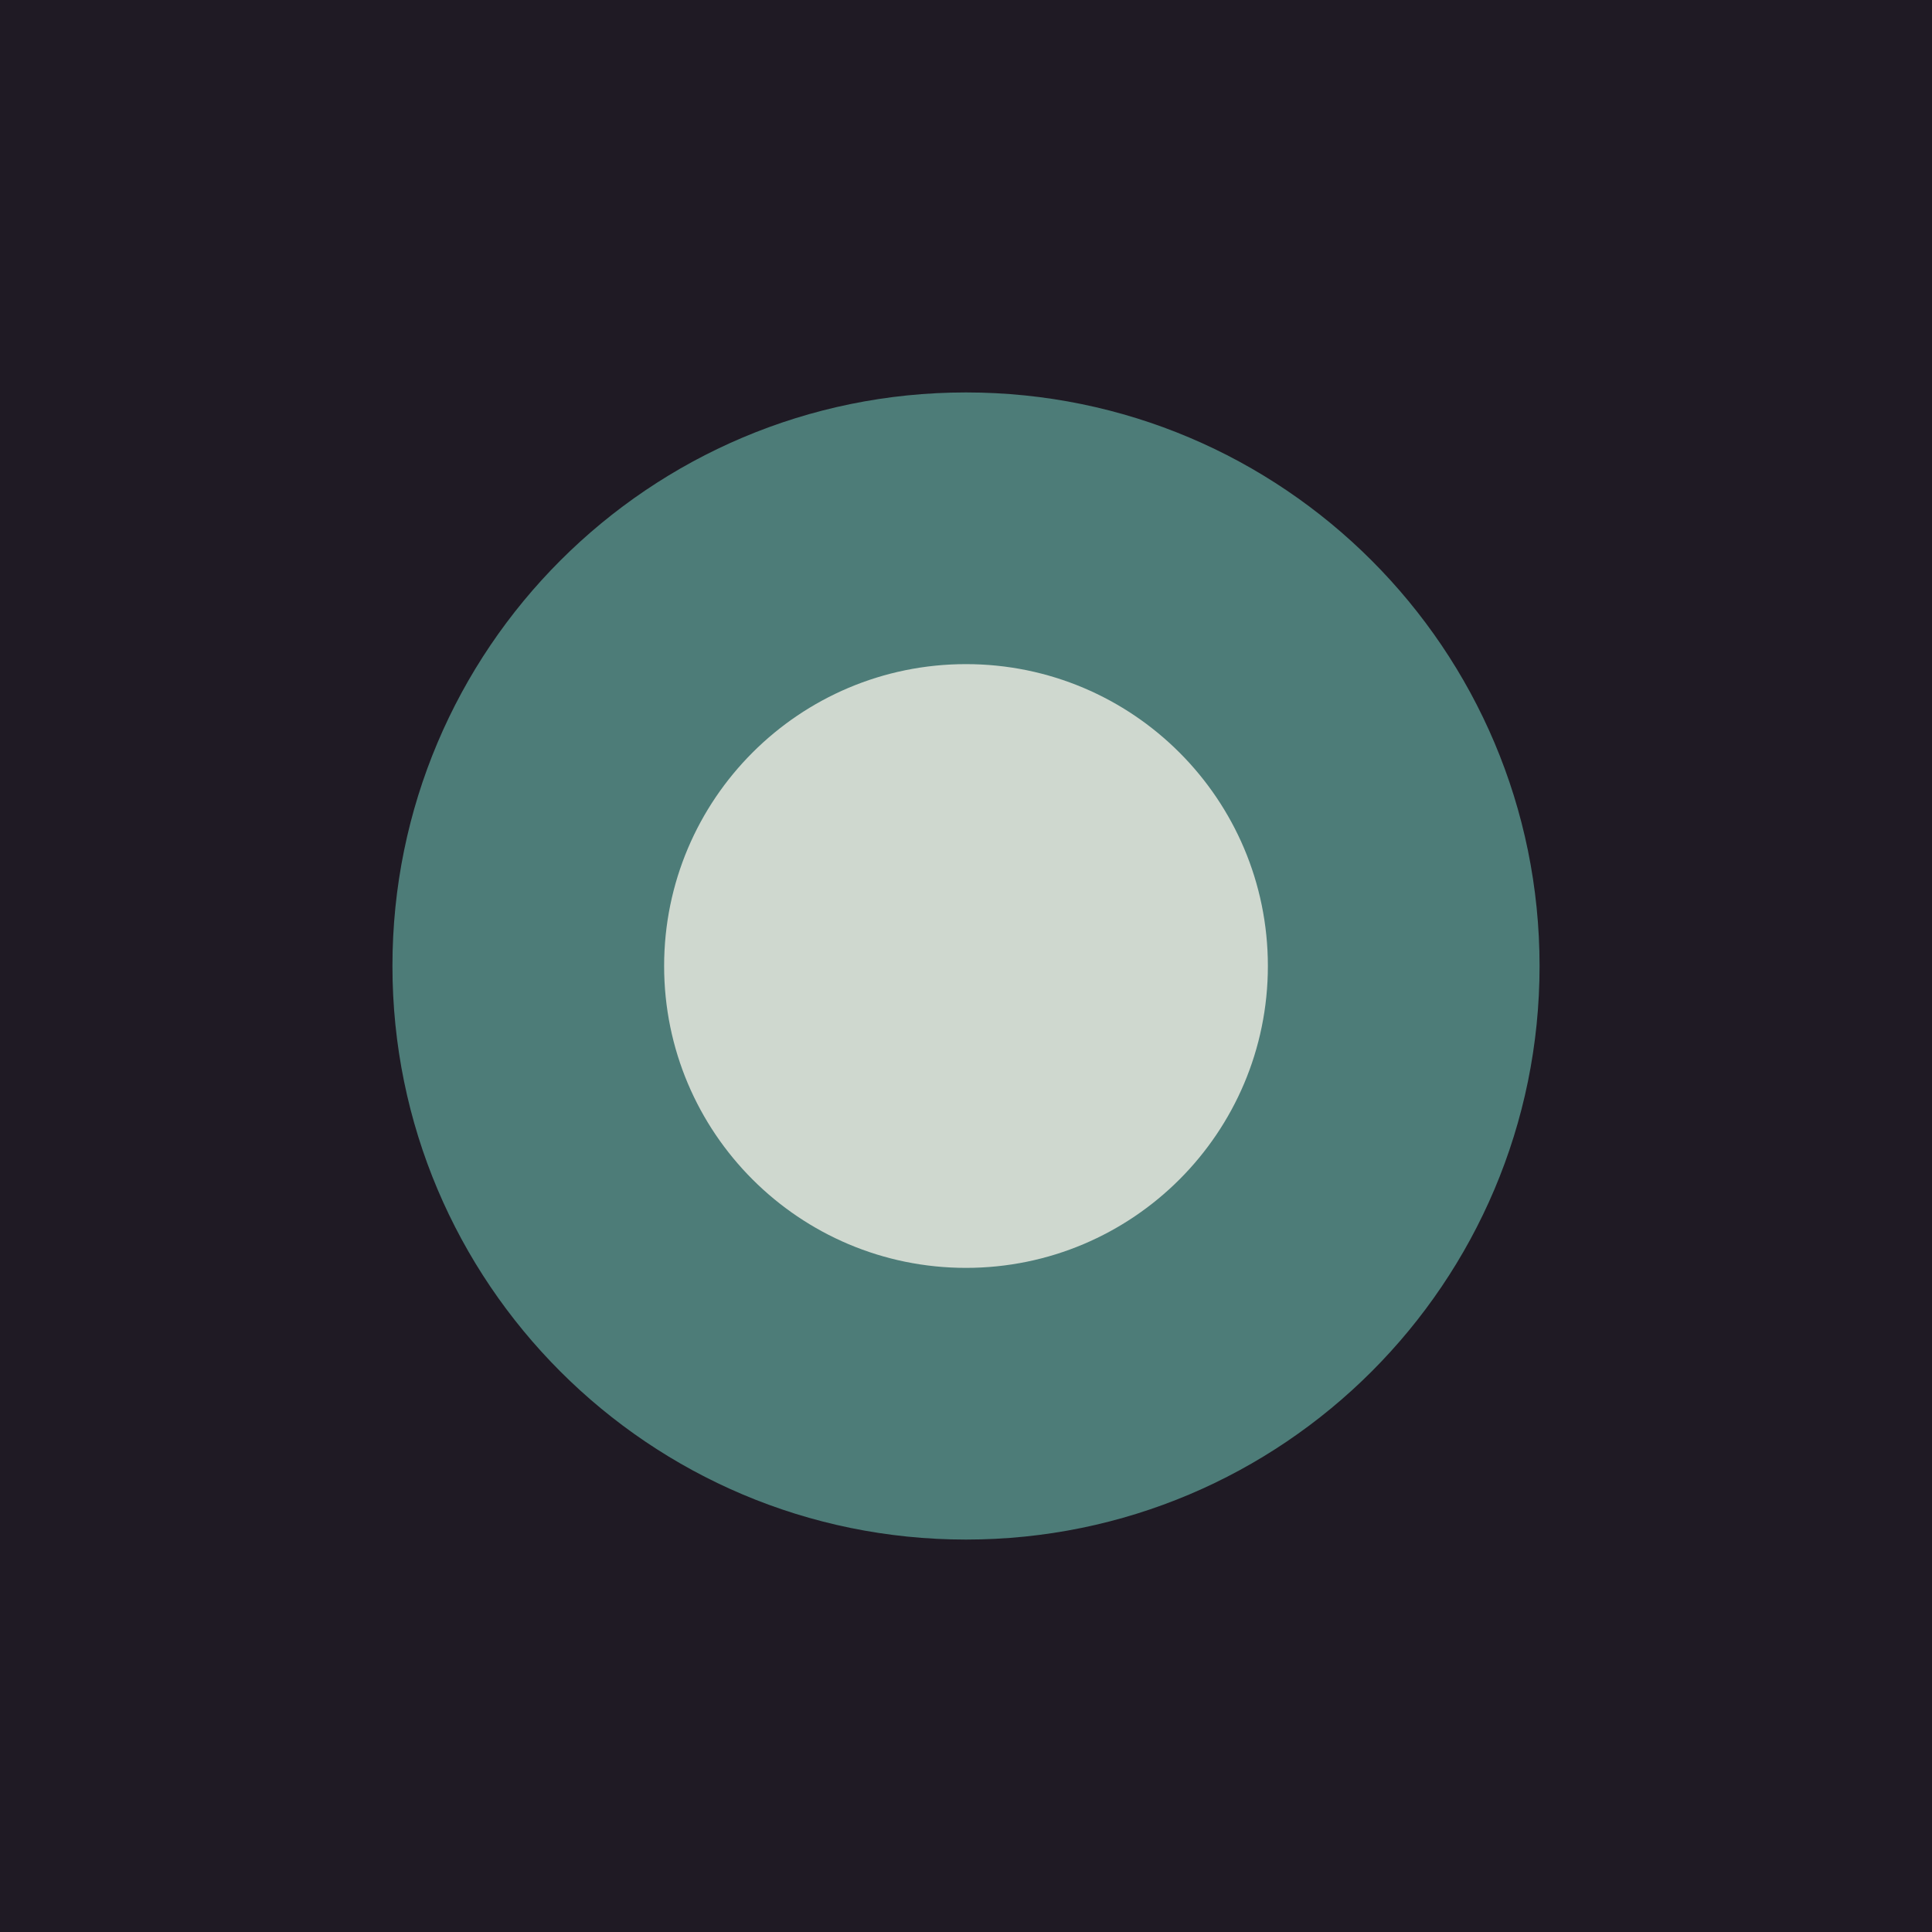
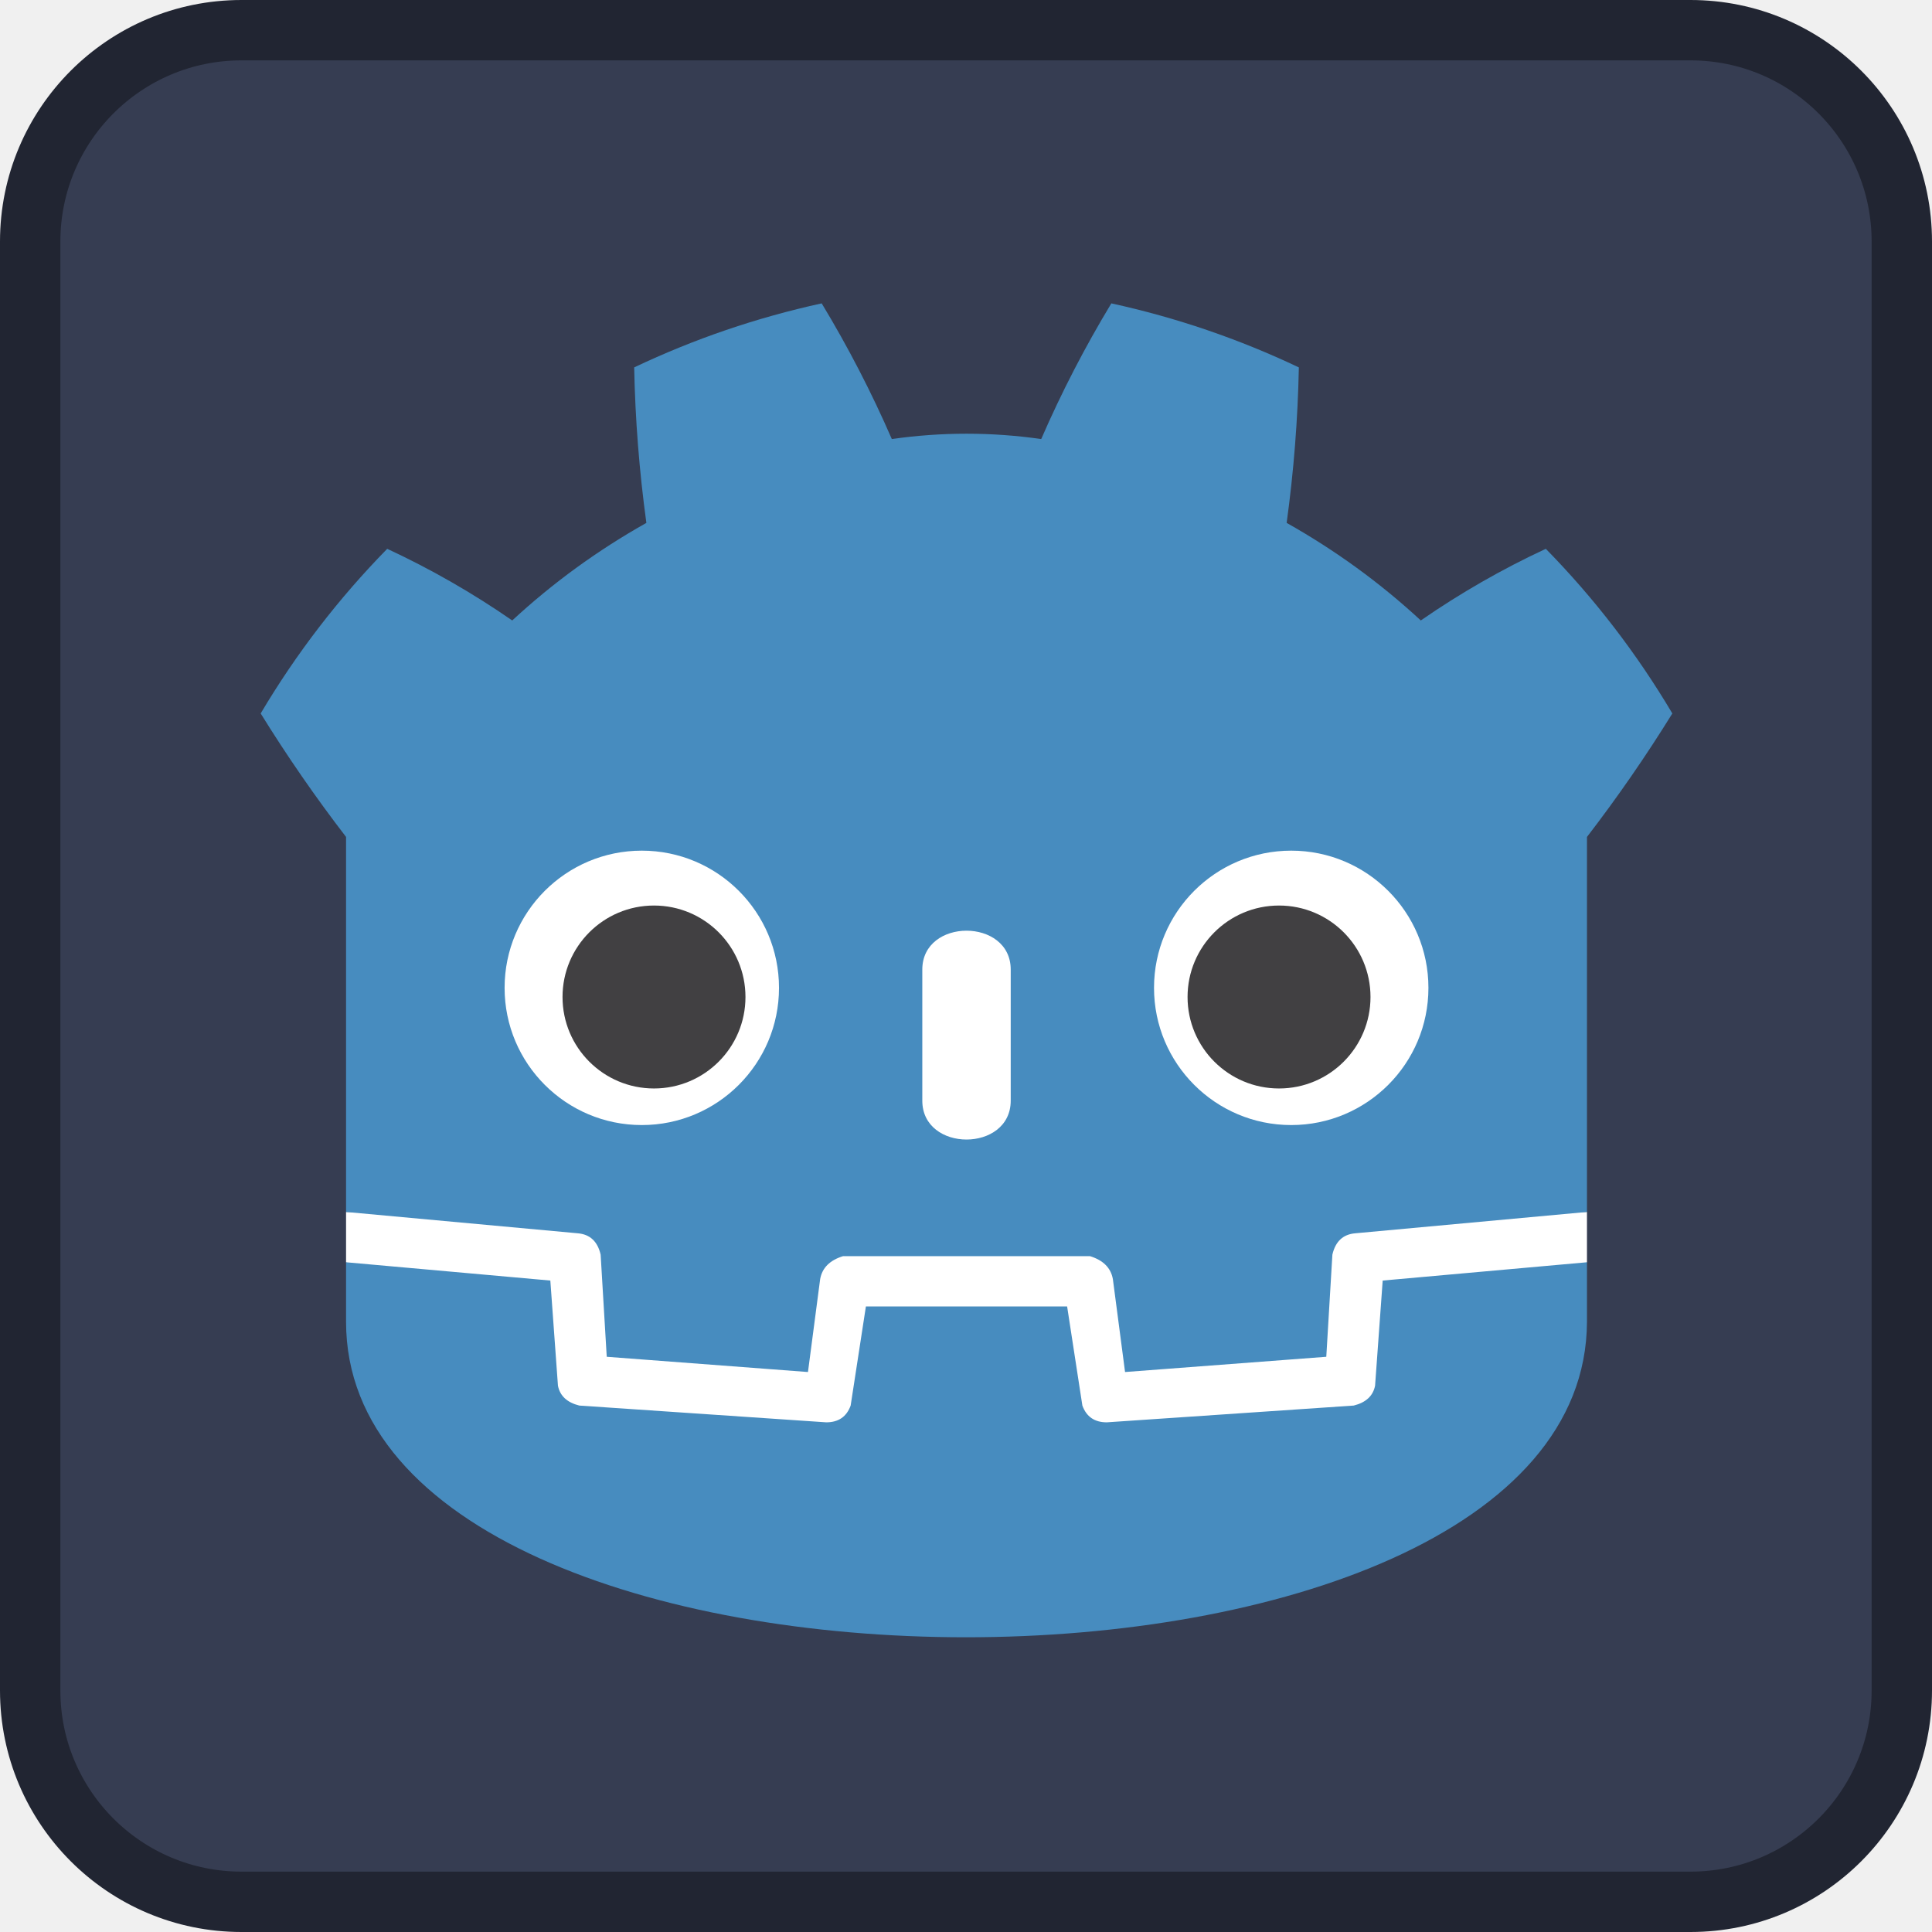
- <svg xmlns="http://www.w3.org/2000/svg" width="128" height="128" viewBox="0 0 128 128">
-   <rect width="128" height="128" fill="#1f1a24" />
-   <circle cx="64" cy="64" r="38" fill="#4d7c78" />
-   <circle cx="64" cy="64" r="20" fill="#cfd8cf" />
+ <svg xmlns="http://www.w3.org/2000/svg" width="128" height="128">
+   <rect width="124" height="124" x="2" y="2" fill="#363d52" stroke="#212532" stroke-width="4" rx="14" />
+   <g fill="#fff" transform="translate(12.322 12.322)scale(.101)">
+     <path d="M105 673v33q407 354 814 0v-33z" />
+     <path fill="#478cbf" d="m105 673 152 14q12 1 15 14l4 67 132 10 8-61q2-11 15-15h162q13 4 15 15l8 61 132-10 4-67q3-13 15-14l152-14V427q30-39 56-81-35-59-83-108-43 20-82 47-40-37-88-64 7-51 8-102-59-28-123-42-26 43-46 89-49-7-98 0-20-46-46-89-64 14-123 42 1 51 8 102-48 27-88 64-39-27-82-47-48 49-83 108 26 42 56 81zm0 33v39c0 276 813 276 814 0v-39l-134 12-5 69q-2 10-14 13l-162 11q-12 0-16-11l-10-65H446l-10 65q-4 11-16 11l-162-11q-12-3-14-13l-5-69z" />
+     <path d="M483 600c0 34 58 34 58 0v-86c0-34-58-34-58 0z" />
+     <circle cx="725" cy="526" r="90" />
+     <circle cx="299" cy="526" r="90" />
+   </g>
+   <g fill="#414042" transform="translate(12.322 12.322)scale(.101)">
+     <circle cx="307" cy="532" r="60" />
+     <circle cx="717" cy="532" r="60" />
+   </g>
</svg>
